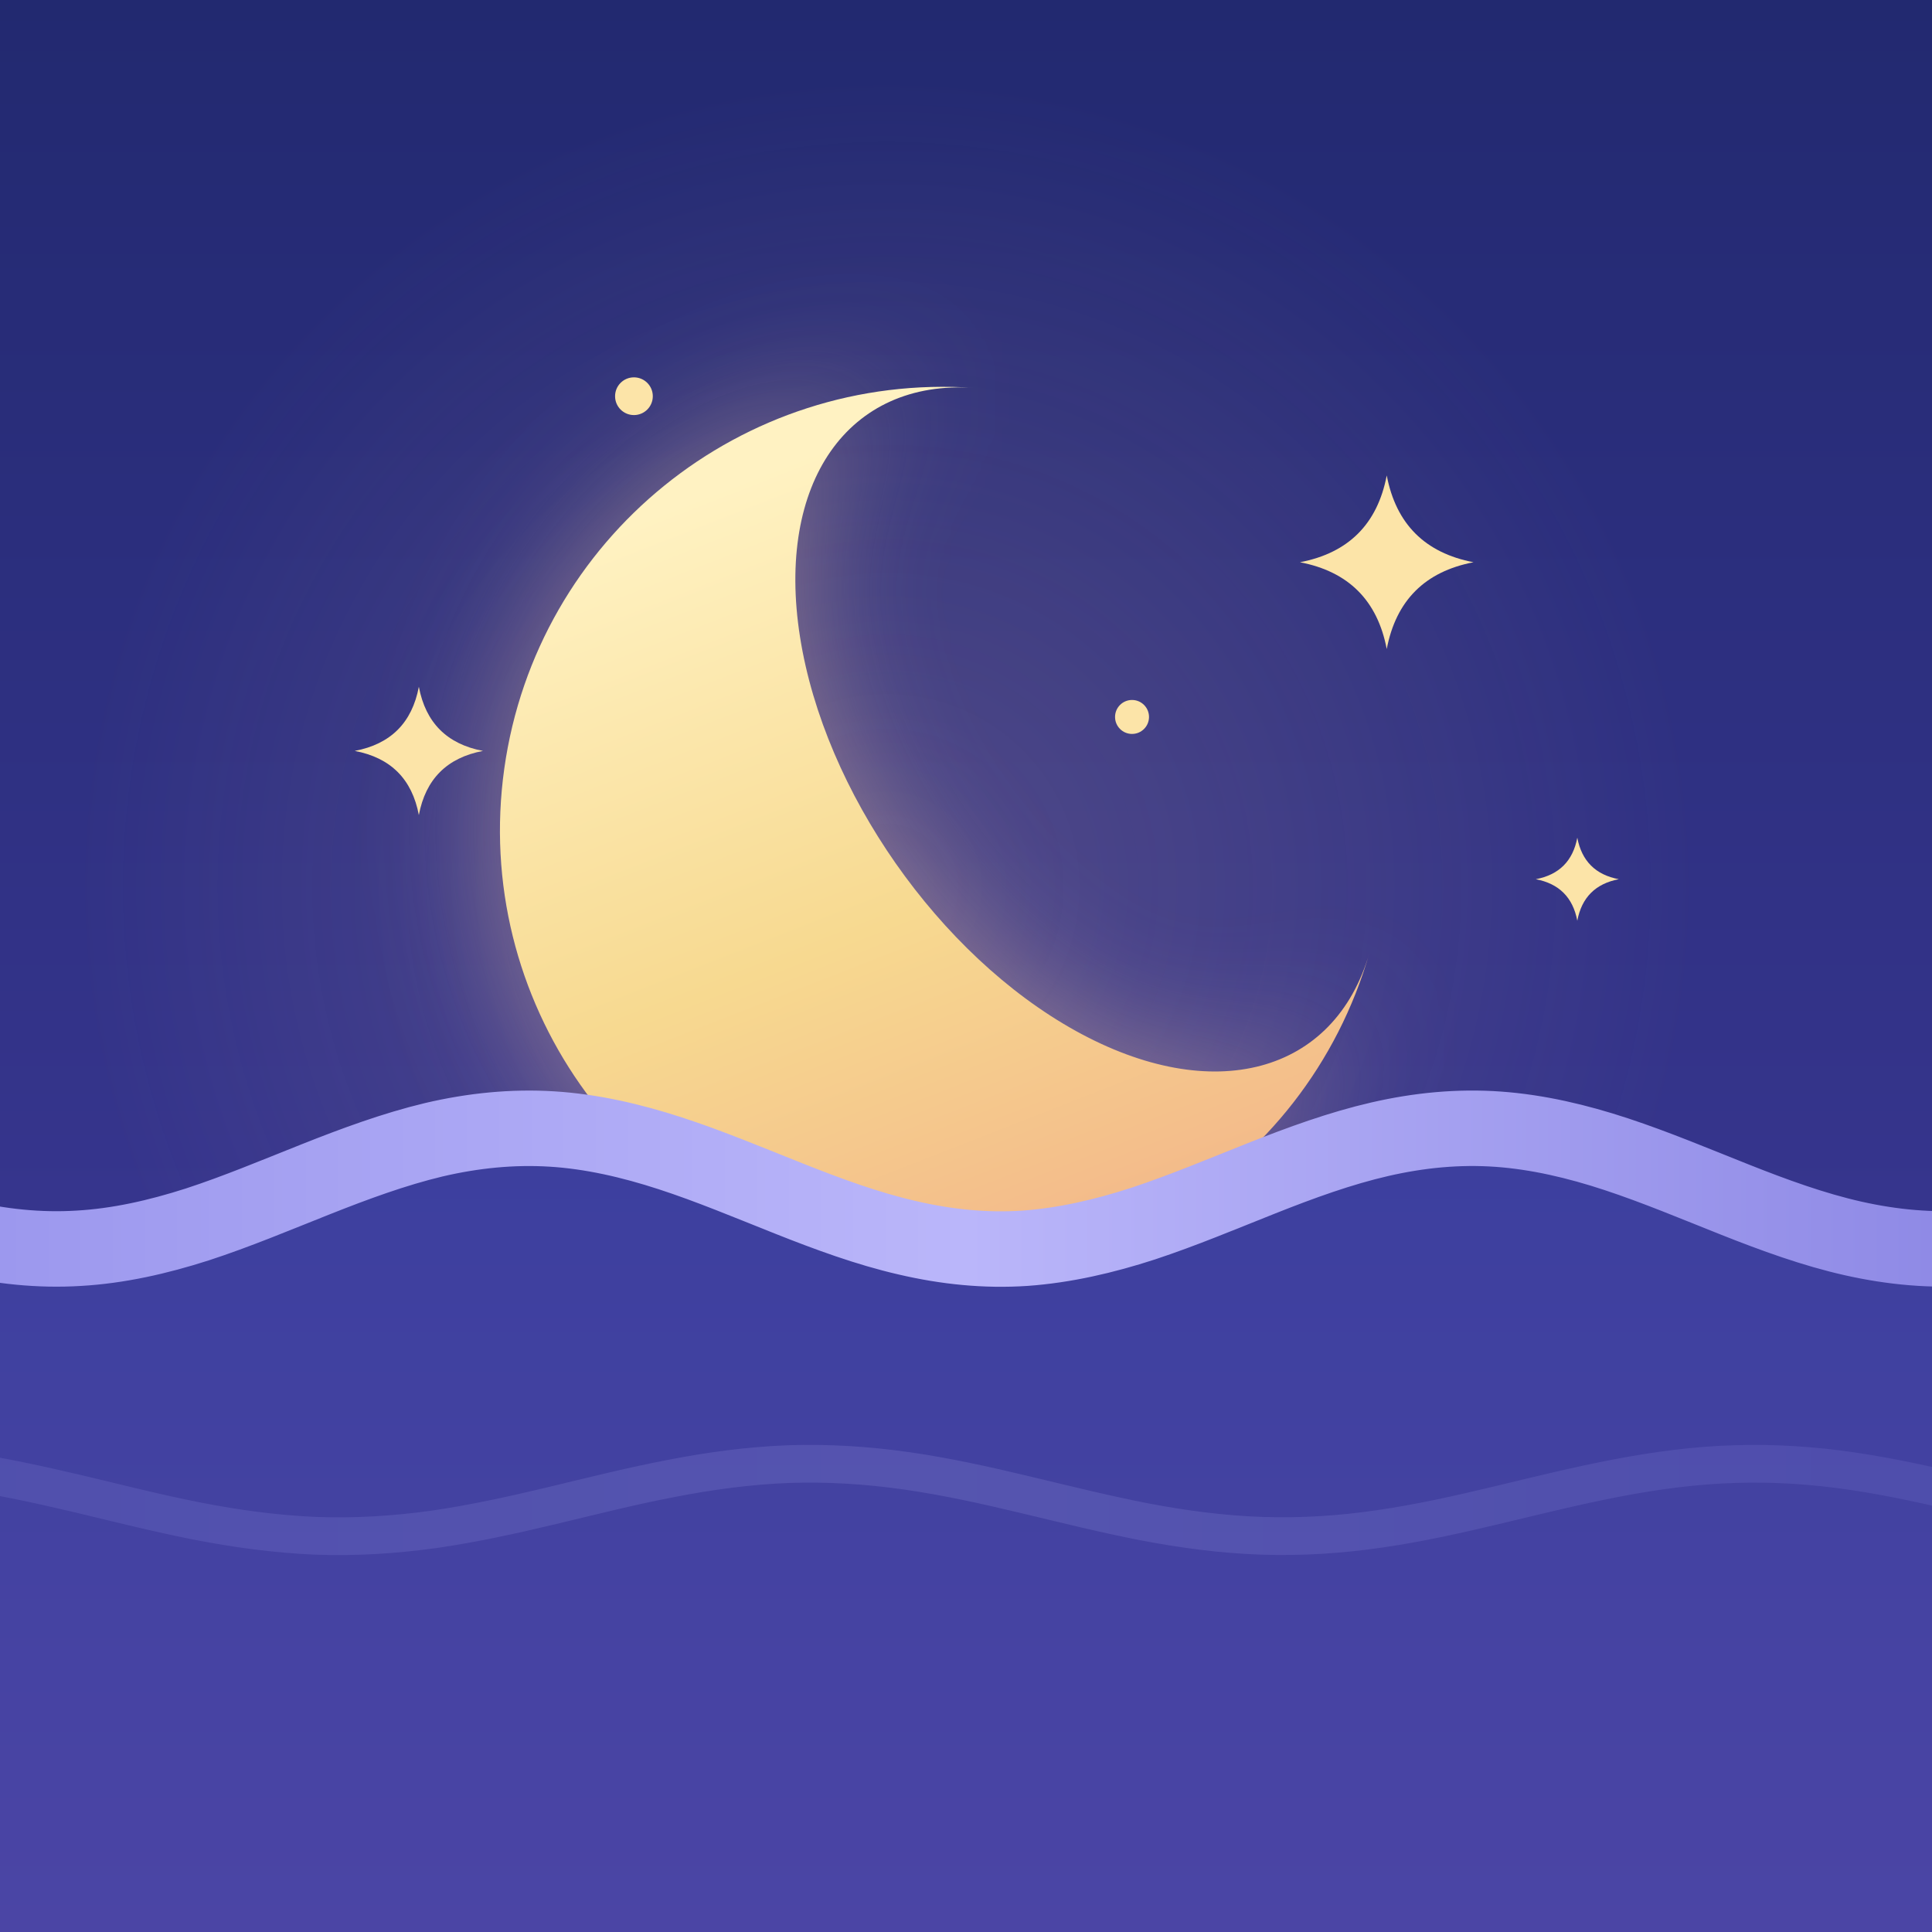
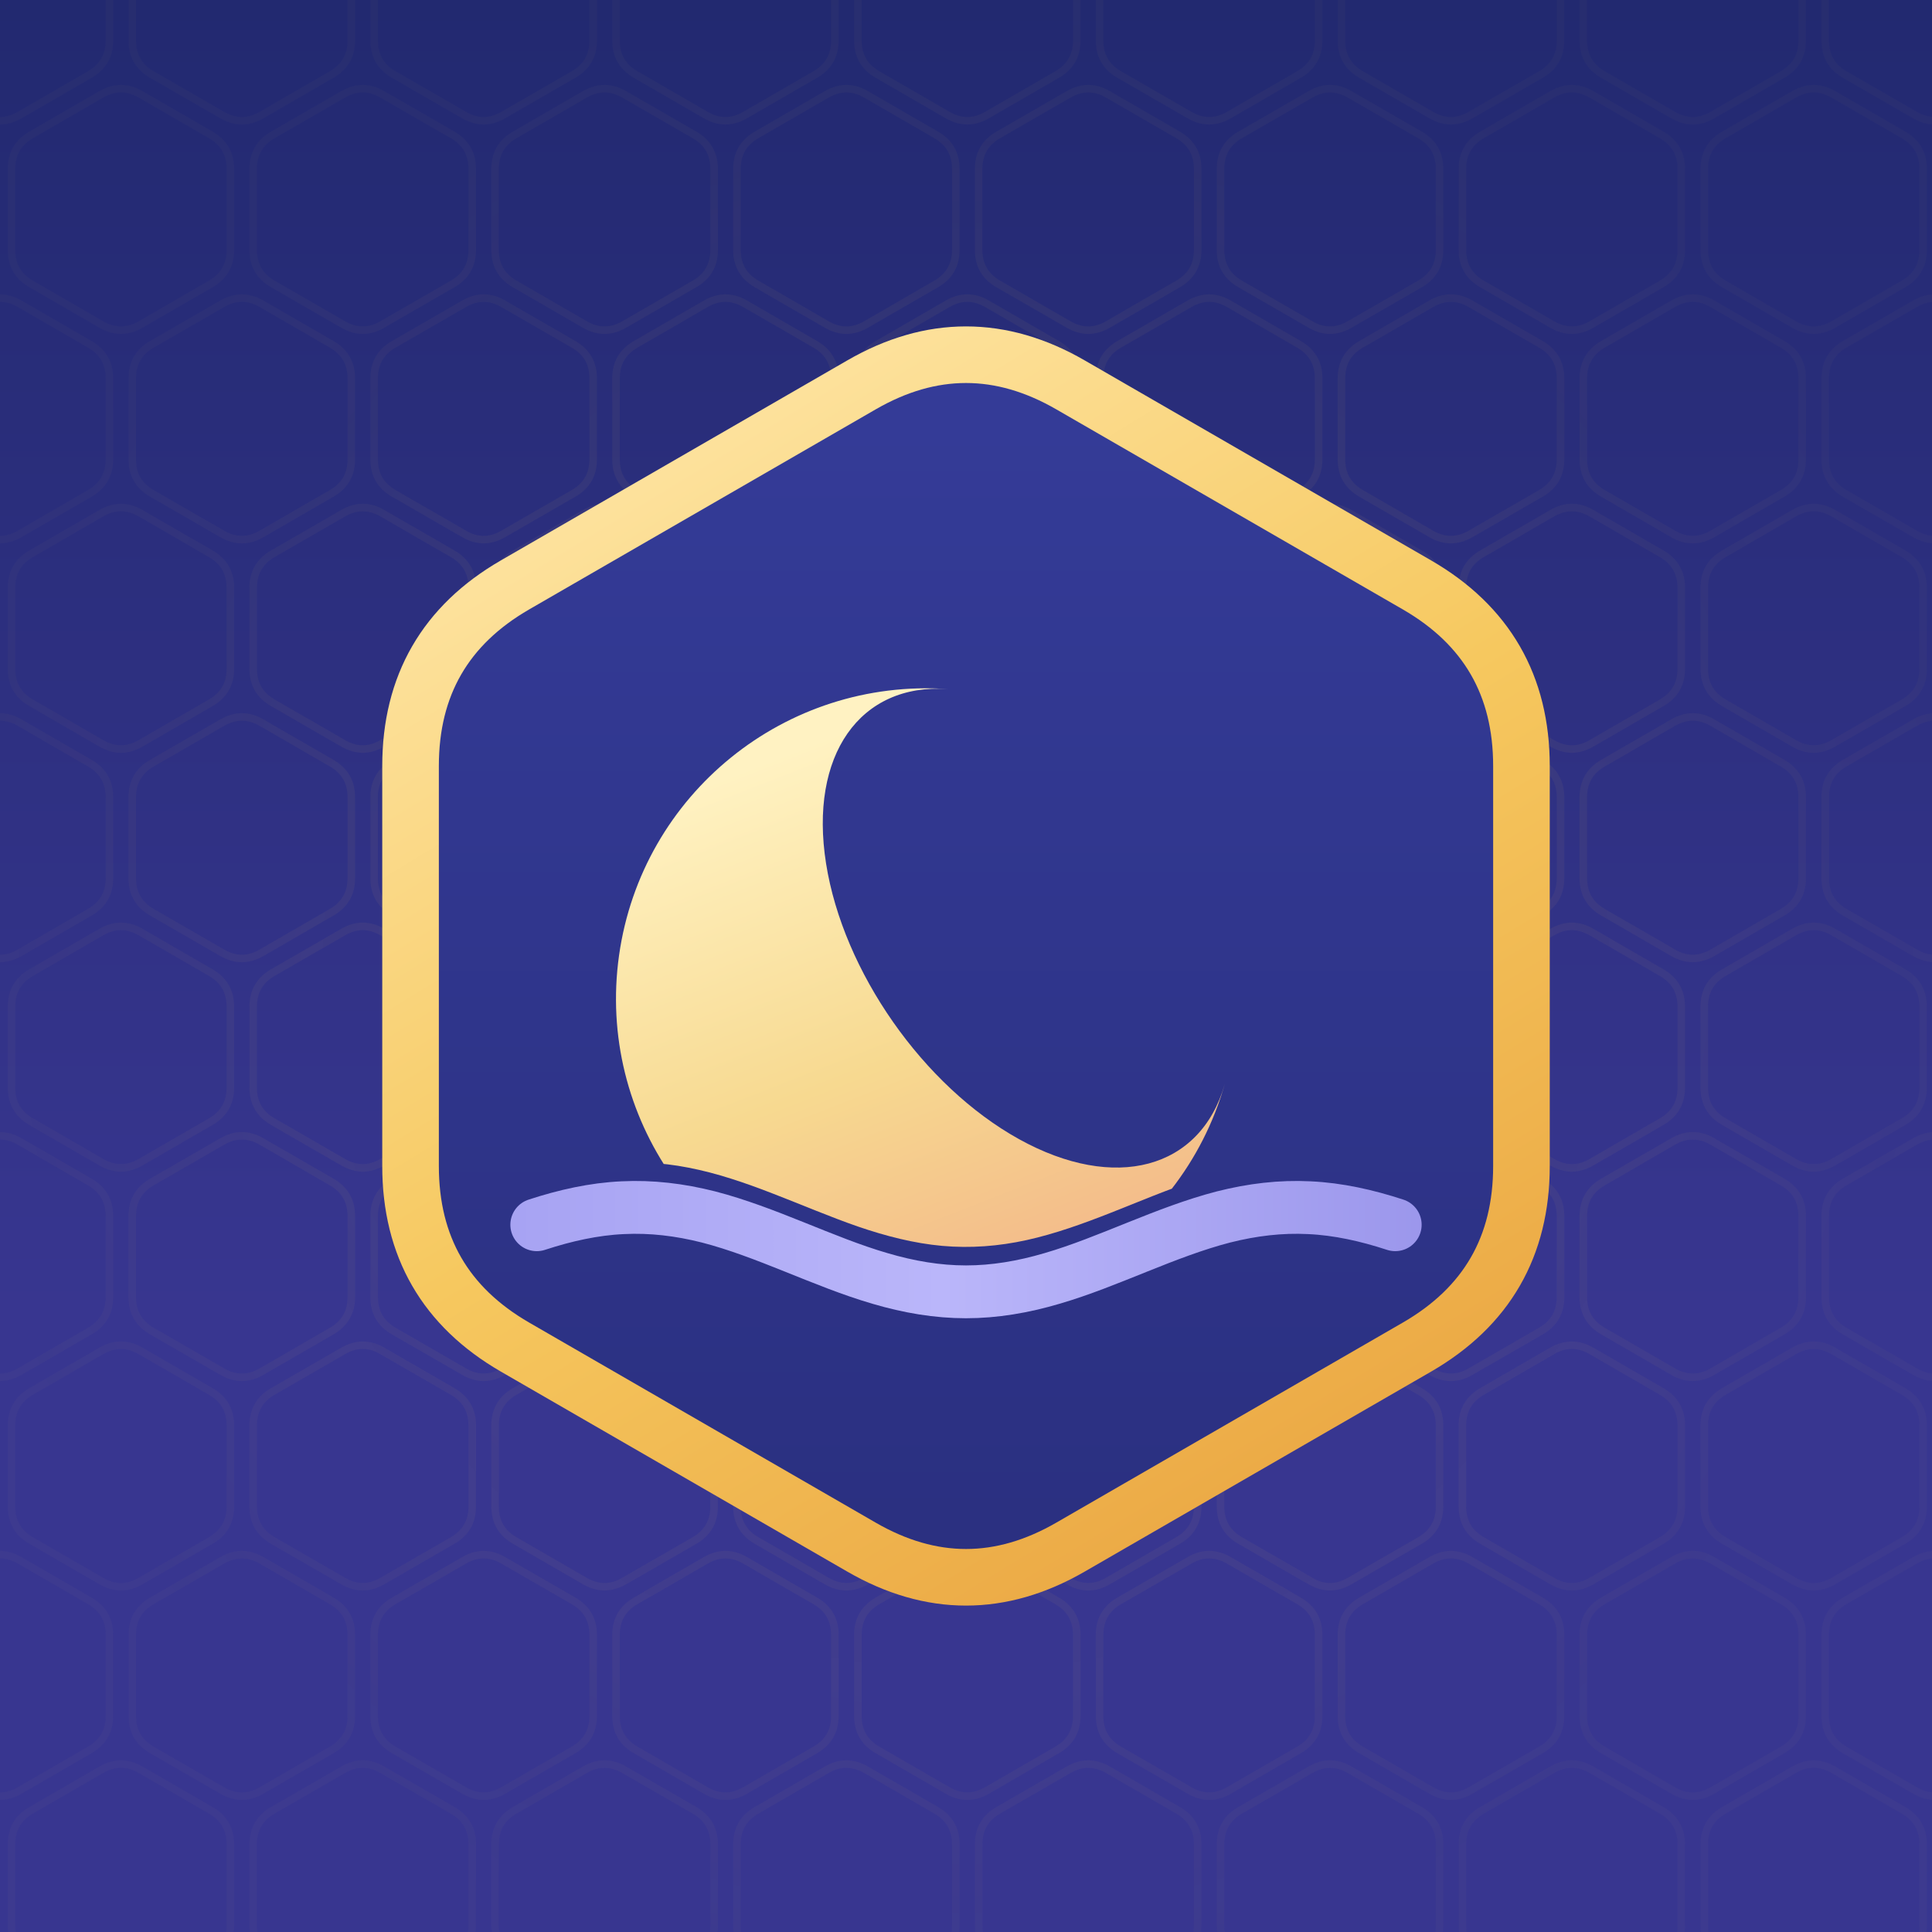
<svg xmlns="http://www.w3.org/2000/svg" width="1024" height="1024" viewBox="0 0 1024 1024">
  <defs>
    <linearGradient id="sky" gradientUnits="userSpaceOnUse" x1="0" y1="0" x2="0" y2="700">
      <stop offset="0" stop-color="#222970" />
      <stop offset="1" stop-color="#383690" />
    </linearGradient>
-     <radialGradient id="wash" gradientUnits="userSpaceOnUse" cx="470" cy="470" r="430">
-       <stop offset="0" stop-color="#F6C7A0" stop-opacity="0.168" />
-       <stop offset="1" stop-color="#F6C7A0" stop-opacity="0" />
+     <radialGradient id="comb-fade" gradientUnits="userSpaceOnUse" cx="512" cy="512" r="560">
+       <stop offset="0" stop-color="#fff" />
+       <stop offset="1" stop-color="#fff" stop-opacity="0.25" />
    </radialGradient>
-     <filter id="halo" x="-50%" y="-50%" width="200%" height="200%">
-       <feGaussianBlur stdDeviation="34" />
-     </filter>
+     <mask id="comb-mask">
+       <rect width="1024" height="1024" fill="url(#comb-fade)" />
+     </mask>
+     <linearGradient id="cell" gradientUnits="userSpaceOnUse" x1="0" y1="170" x2="0" y2="860">
+       <stop offset="0" stop-color="#353C99" />
+       <stop offset="1" stop-color="#2A2F7F" />
+     </linearGradient>
+     <linearGradient id="honey" gradientUnits="userSpaceOnUse" x1="300" y1="170" x2="720" y2="860">
+       <stop offset="0" stop-color="#FFE9AE" />
+       <stop offset="0.5" stop-color="#F6C85F" />
+       <stop offset="1" stop-color="#E9A23F" />
+     </linearGradient>
    <linearGradient id="moon" gradientUnits="userSpaceOnUse" x1="430" y1="240" x2="610" y2="700">
      <stop offset="0" stop-color="#FFF2C2" />
      <stop offset="0.5" stop-color="#F7D990" />
      <stop offset="1" stop-color="#F2B088" />
    </linearGradient>
-     <linearGradient id="sea" gradientUnits="userSpaceOnUse" x1="0" y1="600" x2="0" y2="1024">
-       <stop offset="0" stop-color="#3C3F9E" />
-       <stop offset="1" stop-color="#4B45A5" />
-     </linearGradient>
+     <clipPath id="above-wave" clipPathUnits="userSpaceOnUse">
+       <path d="M0,625.8 C21.3,628.9 42.7,628.7 64,625.1 C85.3,621.6 106.7,614.7 128,606.7 C149.3,598.6 170.7,589.3 192,581.7 C213.3,574 234.7,568 256,565.4 C277.3,562.9 298.7,563.8 320,568 C341.3,572.1 362.7,579.4 384,587.7 C405.3,595.9 426.7,605.1 448,612.5 C469.3,619.8 490.7,625.3 512,627.2 C533.3,629.1 554.7,627.5 576,622.8 C597.3,618.1 618.7,610.4 640,602 C661.3,593.6 682.7,584.5 704,577.5 C725.3,570.5 746.7,565.7 768,564.4 C789.3,563.1 810.7,565.4 832,570.6 C853.3,575.8 874.7,583.9 896,592.4 C917.3,600.9 938.7,609.8 960,616.4 C981.3,623 1002.7,627.3 1024,627.9 L1024,0 L0,0Z" />
+     </clipPath>
    <linearGradient id="wave" gradientUnits="userSpaceOnUse" x1="0" y1="0" x2="1024" y2="0">
      <stop offset="0" stop-color="#9C98EE" />
      <stop offset="0.5" stop-color="#BAB6FA" />
      <stop offset="1" stop-color="#8F8AE6" />
    </linearGradient>
  </defs>
  <rect width="1024" height="1024" fill="url(#sky)" />
-   <g transform="translate(512 512) scale(1) translate(-512 -512)">
-     <circle cx="470" cy="470" r="430" fill="url(#wash)" />
-     <path d="M516.4,205.6 A235,235 0 1,0 725.9,504.8 A203.6,123.9 55 1,1 516.4,205.6Z" fill="#F6C7A0" opacity="0.42" filter="url(#halo)" />
+   <g mask="url(#comb-mask)" fill="none" stroke="#F6C85F" stroke-opacity="0.09" stroke-width="4">
+     <path d="M-138.6,-61 Q-128.2,-67 -117.8,-61 L-80.5,-39.5 Q-70.1,-33.5 -70.1,-21.5 L-70.1,21.5 Q-70.1,33.5 -80.5,39.5 L-117.8,61 Q-128.2,67 -138.6,61 L-175.8,39.5 Q-186.2,33.5 -186.2,21.5 L-186.2,-21.5 Q-186.2,-33.5 -175.8,-39.5Z" />
+     <path d="M-10.4,-61 Q0,-67 10.4,-61 L47.6,-39.5 Q58,-33.5 58,-21.5 L58,21.5 Q58,33.5 47.6,39.5 L10.4,61 Q0,67 -10.4,61 L-47.6,39.5 Q-58,33.5 -58,21.5 L-58,-21.5 Q-58,-33.5 -47.6,-39.5Z" />
+     <path d="M117.8,-61 Q128.2,-67 138.6,-61 L175.8,-39.5 Q186.2,-33.5 186.2,-21.5 L186.2,21.5 Q186.2,33.5 175.8,39.5 L138.6,61 Q128.2,67 117.8,61 L80.5,39.5 Q70.1,33.5 70.1,21.5 L70.1,-21.5 Q70.1,-33.5 80.5,-39.5Z" />
+     <path d="M246,-61 Q256.3,-67 266.7,-61 L304,-39.5 Q314.4,-33.5 314.4,-21.5 L314.4,21.5 Q314.4,33.5 304,39.5 L266.7,61 Q256.3,67 246,61 L208.7,39.5 Q198.3,33.5 198.3,21.5 L198.3,-21.5 Q198.3,-33.5 208.7,-39.5Z" />
+     <path d="M374.1,-61 Q384.5,-67 394.9,-61 L432.1,-39.5 Q442.5,-33.5 442.5,-21.5 L442.5,21.5 Q442.5,33.5 432.1,39.5 L394.9,61 Q384.5,67 374.1,61 L336.9,39.5 Q326.5,33.5 326.5,21.5 L326.5,-21.5 Q326.5,-33.5 336.9,-39.5Z" />
+     <path d="M502.3,-61 Q512.7,-67 523.1,-61 L560.3,-39.5 Q570.7,-33.5 570.7,-21.5 L570.7,21.5 Q570.7,33.5 560.3,39.5 L523.1,61 Q512.7,67 502.3,61 L465.1,39.5 Q454.7,33.5 454.7,21.5 L454.7,-21.5 Q454.7,-33.5 465.1,-39.5Z" />
+     <path d="M630.5,-61 Q640.9,-67 651.3,-61 L688.5,-39.5 Q698.9,-33.5 698.9,-21.5 L698.9,21.5 Q698.9,33.5 688.5,39.5 L651.3,61 Q640.9,67 630.5,61 L593.2,39.5 Q582.8,33.5 582.8,21.5 L582.8,-21.5 Q582.8,-33.5 593.2,-39.5Z" />
+     <path d="M758.6,-61 Q769,-67 779.4,-61 L816.7,-39.5 Q827.1,-33.5 827.1,-21.5 L827.1,21.5 Q827.1,33.5 816.7,39.5 L779.4,61 Q769,67 758.6,61 L721.4,39.5 Q711,33.5 711,21.5 L711,-21.5 Q711,-33.5 721.4,-39.5Z" />
+     <path d="M886.8,-61 Q897.2,-67 907.6,-61 L944.8,-39.5 Q955.2,-33.5 955.2,-21.5 L955.2,21.5 Q955.2,33.5 944.8,39.5 L907.6,61 Q897.2,67 886.8,61 L849.6,39.5 Q839.2,33.5 839.2,21.5 L839.2,-21.5 Q839.2,-33.5 849.6,-39.5Z" />
+     <path d="M1015,-61 Q1025.4,-67 1035.8,-61 L1073,-39.5 Q1083.4,-33.5 1083.4,-21.5 L1083.4,21.5 Q1083.4,33.5 1073,39.5 L1035.8,61 Q1025.4,67 1015,61 L977.7,39.5 Q967.4,33.5 967.4,21.5 L967.4,-21.5 Q967.4,-33.5 977.7,-39.5Z" />
+     <path d="M-74.5,50 Q-64.1,44 -53.7,50 L-16.5,71.5 Q-6.1,77.5 -6.1,89.5 L-6.1,132.5 Q-6.1,144.5 -16.5,150.5 L-53.7,172 Q-64.1,178 -74.5,172 L-111.7,150.5 Q-122.1,144.5 -122.1,132.5 L-122.1,89.5 Q-122.1,77.5 -111.7,71.5Z" />
+     <path d="M53.7,50 Q64.1,44 74.5,50 L111.7,71.5 Q122.1,77.5 122.1,89.5 L122.1,132.5 Q122.1,144.5 111.7,150.5 L74.5,172 Q64.1,178 53.7,172 L16.5,150.5 Q6.1,144.5 6.1,132.5 L6.1,89.5 Q6.1,77.5 16.5,71.5Z" />
+     <path d="M181.9,50 Q192.3,44 202.6,50 L239.9,71.5 Q250.3,77.5 250.3,89.5 L250.3,132.5 Q250.3,144.5 239.9,150.5 L202.6,172 Q192.3,178 181.9,172 L144.6,150.5 Q134.2,144.5 134.2,132.5 L134.2,89.5 Q134.2,77.5 144.6,71.5Z" />
+     <path d="M310,50 Q320.4,44 330.8,50 L368.1,71.5 Q378.5,77.5 378.5,89.5 L378.5,132.5 Q378.5,144.5 368.1,150.5 L330.8,172 Q320.4,178 310,172 L272.8,150.5 Q262.4,144.5 262.4,132.5 L262.4,89.5 Q262.4,77.5 272.8,71.5Z" />
+     <path d="M438.2,50 Q448.6,44 459,50 L496.2,71.5 Q506.6,77.5 506.6,89.5 L506.6,132.5 Q506.6,144.5 496.2,150.5 L459,172 Q448.6,178 438.2,172 L401,150.5 Q390.6,144.5 390.6,132.5 L390.6,89.5 Q390.6,77.5 401,71.5Z" />
+     <path d="M566.4,50 Q576.8,44 587.2,50 L624.4,71.5 Q634.8,77.5 634.8,89.5 L634.8,132.5 Q634.8,144.5 624.4,150.5 L587.2,172 Q576.8,178 566.4,172 L529.1,150.5 Q518.7,144.5 518.7,132.5 L518.7,89.5 Q518.7,77.5 529.1,71.5Z" />
+     <path d="M694.6,50 Q704.9,44 715.3,50 L752.6,71.5 Q763,77.5 763,89.5 L763,132.5 Q763,144.5 752.6,150.5 L715.3,172 Q704.9,178 694.6,172 L657.3,150.5 Q646.9,144.5 646.9,132.5 L646.9,89.5 Q646.9,77.5 657.3,71.5Z" />
+     <path d="M822.7,50 Q833.1,44 843.5,50 L880.7,71.5 Q891.1,77.5 891.1,89.5 L891.1,132.5 Q891.1,144.5 880.7,150.5 L843.5,172 Q833.1,178 822.7,172 L785.5,150.5 Q775.1,144.5 775.1,132.5 L775.1,89.5 Q775.1,77.5 785.5,71.5Z" />
+     <path d="M950.9,50 Q961.3,44 971.7,50 L1008.9,71.5 Q1019.3,77.5 1019.3,89.5 L1019.3,132.5 Q1019.3,144.5 1008.9,150.5 L971.7,172 Q961.3,178 950.9,172 L913.7,150.5 Q903.3,144.5 903.3,132.5 L903.3,89.5 Q903.3,77.5 913.7,71.5Z" />
+     <path d="M1079.1,50 Q1089.5,44 1099.9,50 L1137.1,71.5 Q1147.5,77.5 1147.5,89.5 L1147.5,132.5 Q1147.5,144.5 1137.1,150.5 L1099.9,172 Q1089.5,178 1079.1,172 L1041.8,150.5 Q1031.4,144.5 1031.4,132.5 L1031.4,89.5 Q1031.4,77.5 1041.8,71.5Z" />
+     <path d="M-138.6,161 Q-128.2,155 -117.8,161 L-80.5,182.5 Q-70.1,188.5 -70.1,200.5 L-70.1,243.5 Q-70.1,255.5 -80.5,261.5 L-117.8,283 Q-128.2,289 -138.6,283 L-175.8,261.5 Q-186.2,255.5 -186.2,243.5 L-186.2,200.5 Q-186.2,188.5 -175.8,182.5Z" />
+     <path d="M-10.4,161 Q0,155 10.4,161 L47.6,182.5 Q58,188.5 58,200.5 L58,243.5 Q58,255.5 47.6,261.5 L10.4,283 Q0,289 -10.4,283 L-47.6,261.5 Q-58,255.5 -58,243.5 L-58,200.5 Q-58,188.5 -47.6,182.5Z" />
+     <path d="M117.8,161 Q128.2,155 138.6,161 L175.8,182.5 Q186.2,188.5 186.2,200.5 L186.2,243.5 Q186.2,255.5 175.8,261.5 L138.6,283 Q128.2,289 117.8,283 L80.5,261.5 Q70.1,255.5 70.1,243.5 L70.1,200.5 Q70.1,188.5 80.5,182.5Z" />
+     <path d="M246,161 Q256.3,155 266.7,161 L304,182.5 Q314.4,188.5 314.4,200.5 L314.4,243.5 Q314.4,255.5 304,261.5 L266.7,283 Q256.3,289 246,283 L208.7,261.5 Q198.3,255.5 198.3,243.5 L198.3,200.5 Q198.3,188.5 208.7,182.5Z" />
+     <path d="M374.1,161 Q384.5,155 394.9,161 L432.1,182.5 Q442.5,188.5 442.5,200.5 L442.5,243.5 Q442.5,255.5 432.1,261.5 L394.9,283 Q384.5,289 374.1,283 L336.9,261.5 Q326.5,255.5 326.5,243.5 L326.5,200.5 Q326.5,188.5 336.9,182.5Z" />
+     <path d="M502.3,161 Q512.7,155 523.1,161 L560.3,182.5 Q570.7,188.5 570.7,200.5 L570.7,243.5 Q570.7,255.5 560.3,261.5 L523.1,283 Q512.7,289 502.3,283 L465.1,261.5 Q454.7,255.5 454.7,243.5 L454.7,200.5 Q454.7,188.5 465.1,182.5Z" />
+     <path d="M630.5,161 Q640.9,155 651.3,161 L688.5,182.5 Q698.9,188.5 698.9,200.5 L698.9,243.5 Q698.9,255.5 688.5,261.5 L651.3,283 Q640.9,289 630.5,283 L593.2,261.5 Q582.8,255.5 582.8,243.5 L582.8,200.5 Q582.8,188.5 593.2,182.5Z" />
+     <path d="M758.6,161 Q769,155 779.4,161 L816.7,182.5 Q827.1,188.5 827.1,200.5 L827.1,243.5 Q827.1,255.5 816.7,261.5 L779.4,283 Q769,289 758.6,283 L721.4,261.5 Q711,255.5 711,243.5 L711,200.5 Q711,188.5 721.4,182.5Z" />
+     <path d="M886.8,161 Q897.2,155 907.6,161 L944.8,182.5 Q955.2,188.5 955.2,200.5 L955.2,243.5 Q955.2,255.5 944.8,261.5 L907.6,283 Q897.2,289 886.8,283 L849.6,261.5 Q839.2,255.5 839.2,243.5 L839.2,200.5 Q839.2,188.5 849.6,182.5Z" />
+     <path d="M1015,161 Q1025.4,155 1035.8,161 L1073,182.5 Q1083.4,188.5 1083.4,200.5 L1083.4,243.5 Q1083.4,255.5 1073,261.5 L1035.8,283 Q1025.4,289 1015,283 L977.7,261.5 Q967.4,255.5 967.4,243.5 L967.4,200.5 Q967.4,188.5 977.7,182.5Z" />
+     <path d="M-74.5,272 Q-64.1,266 -53.7,272 L-16.5,293.5 Q-6.1,299.5 -6.1,311.5 L-6.1,354.5 Q-6.1,366.5 -16.5,372.5 L-53.7,394 Q-64.1,400 -74.5,394 L-111.7,372.5 Q-122.1,366.5 -122.1,354.5 L-122.1,311.5 Q-122.1,299.5 -111.7,293.5Z" />
+     <path d="M53.7,272 Q64.1,266 74.5,272 L111.7,293.5 Q122.1,299.5 122.1,311.5 L122.1,354.5 Q122.1,366.5 111.7,372.5 L74.5,394 Q64.1,400 53.7,394 L16.5,372.5 Q6.1,366.5 6.1,354.5 L6.1,311.5 Q6.1,299.5 16.5,293.5Z" />
+     <path d="M181.9,272 Q192.3,266 202.6,272 L239.9,293.5 Q250.3,299.5 250.3,311.5 L250.3,354.5 Q250.3,366.5 239.9,372.5 L202.6,394 Q192.3,400 181.9,394 L144.6,372.5 Q134.2,366.5 134.2,354.5 L134.2,311.5 Q134.2,299.5 144.6,293.5Z" />
+     <path d="M310,272 Q320.4,266 330.8,272 L368.1,293.5 Q378.5,299.5 378.5,311.5 L378.5,354.5 Q378.5,366.5 368.1,372.5 L330.8,394 Q320.4,400 310,394 L272.8,372.5 Q262.4,366.5 262.4,354.5 L262.4,311.5 Q262.4,299.5 272.8,293.5Z" />
+     <path d="M438.2,272 Q448.6,266 459,272 L496.2,293.5 Q506.6,299.5 506.6,311.5 L506.6,354.5 Q506.6,366.5 496.2,372.5 L459,394 Q448.6,400 438.2,394 L401,372.5 Q390.6,366.5 390.6,354.5 L390.6,311.5 Q390.6,299.5 401,293.5Z" />
+     <path d="M566.4,272 Q576.8,266 587.2,272 L624.4,293.5 Q634.8,299.5 634.8,311.5 L634.8,354.5 Q634.8,366.5 624.4,372.5 L587.2,394 Q576.8,400 566.4,394 L529.1,372.5 Q518.7,366.5 518.7,354.5 L518.7,311.5 Q518.7,299.5 529.1,293.5Z" />
+     <path d="M694.6,272 Q704.9,266 715.3,272 L752.6,293.5 Q763,299.5 763,311.5 L763,354.5 Q763,366.5 752.6,372.5 L715.3,394 Q704.9,400 694.6,394 L657.3,372.5 Q646.9,366.5 646.9,354.5 L646.9,311.5 Q646.9,299.5 657.3,293.5Z" />
+     <path d="M822.7,272 Q833.1,266 843.5,272 L880.7,293.5 Q891.1,299.5 891.1,311.5 L891.1,354.5 Q891.1,366.5 880.7,372.5 L843.5,394 Q833.1,400 822.7,394 L785.5,372.5 Q775.1,366.5 775.1,354.5 L775.1,311.5 Q775.1,299.5 785.5,293.5Z" />
+     <path d="M950.9,272 Q961.3,266 971.7,272 L1008.9,293.5 Q1019.3,299.5 1019.3,311.5 L1019.3,354.5 Q1019.3,366.5 1008.9,372.5 L971.7,394 Q961.3,400 950.9,394 L913.7,372.5 Q903.3,366.5 903.3,354.5 L903.3,311.5 Q903.3,299.5 913.7,293.5Z" />
+     <path d="M1079.1,272 Q1089.5,266 1099.9,272 L1137.1,293.5 Q1147.5,299.5 1147.5,311.5 L1147.5,354.5 Q1147.5,366.5 1137.1,372.5 L1099.9,394 Q1089.5,400 1079.1,394 L1041.8,372.5 Q1031.4,366.5 1031.4,354.5 L1031.4,311.5 Q1031.4,299.5 1041.8,293.5Z" />
+     <path d="M-138.6,383 Q-128.2,377 -117.8,383 L-80.5,404.5 Q-70.1,410.5 -70.1,422.5 L-70.1,465.5 Q-70.1,477.5 -80.5,483.5 L-117.8,505 Q-128.2,511 -138.6,505 L-175.8,483.5 Q-186.2,477.5 -186.2,465.5 L-186.2,422.5 Q-186.2,410.5 -175.8,404.5Z" />
+     <path d="M-10.4,383 Q0,377 10.4,383 L47.6,404.5 Q58,410.5 58,422.5 L58,465.5 Q58,477.5 47.6,483.5 L10.4,505 Q0,511 -10.4,505 L-47.6,483.5 Q-58,477.5 -58,465.5 L-58,422.5 Q-58,410.5 -47.6,404.5Z" />
+     <path d="M117.8,383 Q128.2,377 138.6,383 L175.8,404.5 Q186.2,410.5 186.2,422.5 L186.2,465.5 Q186.2,477.5 175.8,483.5 L138.6,505 Q128.2,511 117.8,505 L80.5,483.5 Q70.1,477.5 70.1,465.5 L70.1,422.5 Q70.1,410.5 80.5,404.5Z" />
+     <path d="M246,383 Q256.3,377 266.7,383 L304,404.5 Q314.4,410.5 314.4,422.5 L314.4,465.5 Q314.4,477.5 304,483.5 L266.7,505 Q256.3,511 246,505 L208.7,483.5 Q198.3,477.5 198.3,465.5 L198.3,422.5 Q198.3,410.5 208.7,404.5Z" />
+     <path d="M374.1,383 Q384.5,377 394.9,383 L432.1,404.5 Q442.5,410.5 442.5,422.5 L442.5,465.5 Q442.5,477.5 432.1,483.5 L394.9,505 Q384.5,511 374.1,505 L336.9,483.5 Q326.5,477.5 326.5,465.5 L326.5,422.5 Q326.5,410.5 336.9,404.5Z" />
+     <path d="M502.3,383 Q512.7,377 523.1,383 L560.3,404.5 Q570.7,410.5 570.7,422.5 L570.7,465.5 Q570.7,477.5 560.3,483.5 L523.1,505 Q512.7,511 502.3,505 L465.1,483.5 Q454.7,477.5 454.7,465.5 L454.7,422.5 Q454.7,410.5 465.1,404.5Z" />
+     <path d="M630.5,383 Q640.9,377 651.3,383 L688.5,404.5 Q698.9,410.5 698.9,422.5 L698.9,465.5 Q698.9,477.5 688.5,483.5 L651.3,505 Q640.9,511 630.5,505 L593.2,483.5 Q582.8,477.5 582.8,465.5 L582.8,422.5 Q582.8,410.5 593.2,404.5Z" />
+     <path d="M758.6,383 Q769,377 779.4,383 L816.7,404.5 Q827.1,410.5 827.1,422.5 L827.1,465.5 Q827.1,477.5 816.7,483.5 L779.4,505 Q769,511 758.6,505 L721.4,483.5 Q711,477.5 711,465.5 L711,422.5 Q711,410.5 721.4,404.5Z" />
+     <path d="M886.8,383 Q897.2,377 907.6,383 L944.8,404.5 Q955.2,410.5 955.2,422.5 L955.2,465.5 Q955.2,477.5 944.8,483.5 L907.6,505 Q897.2,511 886.8,505 L849.6,483.5 Q839.2,477.5 839.2,465.5 L839.2,422.5 Q839.2,410.5 849.6,404.5Z" />
+     <path d="M1015,383 Q1025.4,377 1035.8,383 L1073,404.5 Q1083.4,410.5 1083.4,422.5 L1083.4,465.5 Q1083.4,477.5 1073,483.5 L1035.8,505 Q1025.4,511 1015,505 L977.7,483.5 Q967.4,477.5 967.4,465.5 L967.4,422.5 Q967.4,410.5 977.7,404.5Z" />
+     <path d="M-74.5,494 Q-64.1,488 -53.7,494 L-16.5,515.5 Q-6.1,521.5 -6.1,533.5 L-6.1,576.5 Q-6.1,588.5 -16.5,594.5 L-53.7,616 Q-64.1,622 -74.5,616 L-111.7,594.5 Q-122.1,588.5 -122.1,576.5 L-122.1,533.5 Q-122.1,521.5 -111.7,515.5Z" />
+     <path d="M53.7,494 Q64.1,488 74.5,494 L111.7,515.5 Q122.1,521.5 122.1,533.5 L122.1,576.5 Q122.1,588.5 111.7,594.5 L74.5,616 Q64.1,622 53.7,616 L16.5,594.5 Q6.1,588.5 6.1,576.5 L6.1,533.5 Q6.1,521.5 16.5,515.5Z" />
+     <path d="M181.9,494 Q192.3,488 202.6,494 L239.9,515.5 Q250.3,521.5 250.3,533.5 L250.3,576.5 Q250.3,588.5 239.9,594.5 L202.6,616 Q192.3,622 181.9,616 L144.6,594.5 Q134.2,588.5 134.2,576.5 L134.2,533.5 Q134.2,521.5 144.6,515.5Z" />
+     <path d="M310,494 Q320.4,488 330.8,494 L368.1,515.5 Q378.5,521.5 378.5,533.5 L378.5,576.5 Q378.5,588.5 368.1,594.5 L330.8,616 Q320.4,622 310,616 L272.8,594.5 Q262.4,588.5 262.4,576.5 L262.4,533.5 Q262.4,521.5 272.8,515.5Z" />
+     <path d="M438.2,494 Q448.6,488 459,494 L496.2,515.5 Q506.6,521.5 506.6,533.5 L506.6,576.5 Q506.6,588.5 496.2,594.5 L459,616 Q448.6,622 438.2,616 L401,594.5 Q390.6,588.5 390.6,576.5 L390.6,533.5 Q390.6,521.5 401,515.5Z" />
+     <path d="M566.4,494 Q576.8,488 587.2,494 L624.4,515.5 Q634.8,521.5 634.8,533.5 L634.8,576.5 Q634.8,588.5 624.4,594.5 L587.2,616 Q576.8,622 566.4,616 L529.1,594.5 Q518.7,588.5 518.7,576.5 L518.7,533.5 Q518.7,521.5 529.1,515.5Z" />
+     <path d="M694.6,494 Q704.9,488 715.3,494 L752.6,515.5 Q763,521.5 763,533.5 L763,576.5 Q763,588.5 752.6,594.5 L715.3,616 Q704.9,622 694.6,616 L657.3,594.5 Q646.9,588.5 646.9,576.5 L646.9,533.5 Q646.9,521.5 657.3,515.5Z" />
+     <path d="M822.7,494 Q833.1,488 843.5,494 L880.7,515.5 Q891.1,521.5 891.1,533.5 L891.1,576.5 Q891.1,588.5 880.7,594.5 L843.5,616 Q833.1,622 822.7,616 L785.5,594.5 Q775.1,588.5 775.1,576.5 L775.1,533.5 Q775.1,521.5 785.5,515.5Z" />
+     <path d="M950.9,494 Q961.3,488 971.7,494 L1008.9,515.5 Q1019.3,521.5 1019.3,533.5 L1019.3,576.5 Q1019.3,588.5 1008.9,594.5 L971.7,616 Q961.3,622 950.9,616 L913.7,594.5 Q903.3,588.5 903.3,576.5 L903.3,533.5 Q903.3,521.5 913.7,515.5Z" />
+     <path d="M1079.1,494 Q1089.5,488 1099.9,494 L1137.1,515.5 Q1147.5,521.5 1147.5,533.5 L1147.5,576.5 Q1147.5,588.5 1137.1,594.5 L1099.9,616 Q1089.5,622 1079.1,616 L1041.8,594.5 Q1031.4,588.5 1031.4,576.5 L1031.4,533.5 Q1031.4,521.5 1041.8,515.5Z" />
+     <path d="M-138.6,605 Q-128.2,599 -117.8,605 L-80.5,626.5 Q-70.1,632.5 -70.1,644.5 L-70.1,687.5 Q-70.1,699.5 -80.5,705.5 L-117.8,727 Q-128.2,733 -138.6,727 L-175.8,705.5 Q-186.2,699.5 -186.2,687.5 L-186.2,644.5 Q-186.2,632.5 -175.8,626.5Z" />
+     <path d="M-10.4,605 Q0,599 10.4,605 L47.6,626.5 Q58,632.5 58,644.5 L58,687.5 Q58,699.5 47.6,705.5 L10.4,727 Q0,733 -10.4,727 L-47.6,705.5 Q-58,699.5 -58,687.5 L-58,644.5 Q-58,632.5 -47.6,626.5Z" />
+     <path d="M117.8,605 Q128.2,599 138.6,605 L175.8,626.5 Q186.2,632.5 186.2,644.5 L186.2,687.5 Q186.2,699.5 175.8,705.5 L138.6,727 Q128.2,733 117.8,727 L80.5,705.5 Q70.1,699.5 70.1,687.5 L70.1,644.5 Q70.1,632.5 80.5,626.5Z" />
+     <path d="M246,605 Q256.3,599 266.7,605 L304,626.5 Q314.4,632.5 314.4,644.5 L314.4,687.5 Q314.4,699.5 304,705.5 L266.7,727 Q256.3,733 246,727 L208.7,705.5 Q198.3,699.5 198.3,687.5 L198.3,644.5 Q198.3,632.5 208.7,626.5Z" />
+     <path d="M374.1,605 Q384.5,599 394.9,605 L432.1,626.5 Q442.5,632.5 442.5,644.5 L442.5,687.5 Q442.5,699.5 432.1,705.5 L394.9,727 Q384.5,733 374.1,727 L336.9,705.5 Q326.5,699.5 326.5,687.5 L326.5,644.5 Q326.5,632.5 336.9,626.5Z" />
+     <path d="M502.3,605 Q512.7,599 523.1,605 L560.3,626.5 Q570.7,632.5 570.7,644.5 L570.7,687.5 Q570.7,699.5 560.3,705.5 L523.1,727 Q512.7,733 502.3,727 L465.1,705.5 Q454.7,699.5 454.7,687.5 L454.7,644.5 Q454.7,632.5 465.1,626.5Z" />
+     <path d="M630.5,605 Q640.9,599 651.3,605 L688.5,626.5 Q698.9,632.5 698.9,644.5 L698.9,687.5 Q698.9,699.5 688.5,705.5 L651.3,727 Q640.9,733 630.5,727 L593.2,705.5 Q582.8,699.5 582.8,687.5 L582.8,644.5 Q582.8,632.5 593.2,626.5Z" />
+     <path d="M758.6,605 Q769,599 779.4,605 L816.7,626.5 Q827.1,632.5 827.1,644.5 L827.1,687.5 Q827.1,699.5 816.7,705.5 L779.4,727 Q769,733 758.6,727 L721.4,705.5 Q711,699.5 711,687.5 L711,644.5 Q711,632.5 721.4,626.5Z" />
+     <path d="M886.8,605 Q897.2,599 907.6,605 L944.8,626.5 Q955.2,632.5 955.2,644.5 L955.2,687.5 Q955.2,699.5 944.8,705.5 L907.6,727 Q897.2,733 886.8,727 L849.6,705.5 Q839.2,699.5 839.2,687.5 L839.2,644.5 Q839.2,632.5 849.6,626.5Z" />
+     <path d="M1015,605 Q1025.4,599 1035.8,605 L1073,626.5 Q1083.4,632.5 1083.4,644.5 L1083.4,687.5 Q1083.4,699.5 1073,705.5 L1035.8,727 Q1025.4,733 1015,727 L977.7,705.5 Q967.4,699.5 967.4,687.5 L967.4,644.5 Q967.4,632.5 977.7,626.5Z" />
+     <path d="M-74.5,716 Q-64.1,710 -53.7,716 L-16.5,737.5 Q-6.1,743.5 -6.1,755.5 L-6.1,798.5 Q-6.1,810.5 -16.5,816.5 L-53.7,838 Q-64.1,844 -74.5,838 L-111.7,816.5 Q-122.1,810.5 -122.1,798.5 L-122.1,755.5 Q-122.1,743.5 -111.7,737.5Z" />
+     <path d="M53.7,716 Q64.1,710 74.5,716 L111.7,737.5 Q122.1,743.5 122.1,755.5 L122.1,798.5 Q122.1,810.5 111.7,816.5 L74.5,838 Q64.1,844 53.7,838 L16.5,816.5 Q6.1,810.5 6.1,798.5 L6.1,755.5 Q6.1,743.5 16.5,737.5Z" />
+     <path d="M181.9,716 Q192.3,710 202.6,716 L239.9,737.5 Q250.3,743.5 250.3,755.5 L250.3,798.5 Q250.3,810.5 239.9,816.5 L202.6,838 Q192.3,844 181.9,838 L144.6,816.5 Q134.2,810.5 134.2,798.5 L134.2,755.5 Q134.2,743.5 144.6,737.5Z" />
+     <path d="M310,716 Q320.4,710 330.8,716 L368.1,737.5 Q378.5,743.5 378.5,755.5 L378.5,798.5 Q378.5,810.5 368.1,816.5 L330.8,838 Q320.4,844 310,838 L272.8,816.5 Q262.4,810.5 262.4,798.5 L262.4,755.5 Q262.4,743.5 272.8,737.5Z" />
+     <path d="M438.2,716 Q448.6,710 459,716 L496.2,737.5 Q506.6,743.5 506.6,755.5 L506.6,798.5 Q506.6,810.5 496.2,816.5 L459,838 Q448.6,844 438.2,838 L401,816.5 Q390.6,810.5 390.6,798.5 L390.6,755.5 Q390.6,743.5 401,737.5Z" />
+     <path d="M566.4,716 Q576.8,710 587.2,716 L624.4,737.5 Q634.8,743.5 634.8,755.5 L634.8,798.5 Q634.8,810.5 624.4,816.5 L587.2,838 Q576.8,844 566.4,838 L529.1,816.5 Q518.7,810.5 518.7,798.5 L518.7,755.5 Q518.7,743.5 529.1,737.5Z" />
+     <path d="M694.6,716 Q704.9,710 715.3,716 L752.6,737.5 Q763,743.5 763,755.5 L763,798.5 Q763,810.5 752.6,816.5 L715.3,838 Q704.9,844 694.6,838 L657.3,816.5 Q646.9,810.5 646.9,798.5 L646.9,755.5 Q646.9,743.5 657.3,737.5Z" />
+     <path d="M822.7,716 Q833.1,710 843.5,716 L880.7,737.5 Q891.1,743.5 891.1,755.5 L891.1,798.5 Q891.1,810.5 880.7,816.5 L843.5,838 Q833.1,844 822.7,838 L785.5,816.5 Q775.1,810.5 775.1,798.5 L775.1,755.5 Q775.1,743.5 785.5,737.5Z" />
+     <path d="M950.9,716 Q961.3,710 971.7,716 L1008.9,737.5 Q1019.3,743.5 1019.3,755.5 L1019.3,798.5 Q1019.3,810.5 1008.9,816.5 L971.7,838 Q961.3,844 950.9,838 L913.7,816.5 Q903.3,810.5 903.3,798.5 L903.3,755.5 Q903.3,743.5 913.7,737.5Z" />
+     <path d="M1079.1,716 Q1089.5,710 1099.9,716 L1137.1,737.5 Q1147.5,743.5 1147.5,755.5 L1147.5,798.5 Q1147.5,810.5 1137.1,816.5 L1099.9,838 Q1089.5,844 1079.1,838 L1041.8,816.5 Q1031.4,810.5 1031.4,798.5 L1031.4,755.5 Q1031.4,743.5 1041.8,737.5Z" />
+     <path d="M-138.6,827 Q-128.2,821 -117.8,827 L-80.5,848.5 Q-70.1,854.5 -70.1,866.5 L-70.1,909.5 Q-70.1,921.5 -80.5,927.5 L-117.8,949 Q-128.2,955 -138.6,949 L-175.8,927.5 Q-186.2,921.5 -186.2,909.5 L-186.2,866.5 Q-186.2,854.5 -175.8,848.5Z" />
+     <path d="M-10.4,827 Q0,821 10.4,827 L47.6,848.5 Q58,854.5 58,866.5 L58,909.5 Q58,921.5 47.6,927.5 L10.4,949 Q0,955 -10.4,949 L-47.6,927.5 Q-58,921.5 -58,909.5 L-58,866.5 Q-58,854.5 -47.6,848.5Z" />
+     <path d="M117.8,827 Q128.2,821 138.6,827 L175.8,848.5 Q186.2,854.5 186.2,866.5 L186.2,909.5 Q186.2,921.5 175.8,927.5 L138.6,949 Q128.2,955 117.8,949 L80.5,927.5 Q70.1,921.5 70.1,909.5 L70.1,866.5 Q70.1,854.5 80.5,848.5Z" />
+     <path d="M246,827 Q256.3,821 266.7,827 L304,848.5 Q314.4,854.5 314.4,866.5 L314.4,909.5 Q314.4,921.5 304,927.5 L266.7,949 Q256.3,955 246,949 L208.7,927.5 Q198.3,921.5 198.3,909.5 L198.3,866.5 Q198.3,854.5 208.7,848.5Z" />
+     <path d="M374.1,827 Q384.5,821 394.9,827 L432.1,848.5 Q442.5,854.5 442.5,866.5 L442.5,909.5 Q442.5,921.5 432.1,927.5 L394.9,949 Q384.5,955 374.1,949 L336.9,927.5 Q326.5,921.5 326.5,909.5 L326.5,866.5 Q326.5,854.5 336.9,848.5Z" />
+     <path d="M502.3,827 Q512.7,821 523.1,827 L560.3,848.5 Q570.7,854.5 570.7,866.5 L570.7,909.5 Q570.7,921.5 560.3,927.5 L523.1,949 Q512.7,955 502.3,949 L465.1,927.5 Q454.7,921.5 454.7,909.5 L454.7,866.5 Q454.7,854.5 465.1,848.5Z" />
+     <path d="M630.5,827 Q640.9,821 651.3,827 L688.5,848.5 Q698.9,854.5 698.9,866.5 L698.9,909.5 Q698.9,921.5 688.5,927.5 L651.3,949 Q640.9,955 630.5,949 L593.2,927.5 Q582.8,921.5 582.8,909.5 L582.8,866.5 Q582.8,854.5 593.2,848.5Z" />
+     <path d="M758.6,827 Q769,821 779.4,827 L816.7,848.5 Q827.1,854.5 827.1,866.5 L827.1,909.5 Q827.1,921.5 816.7,927.5 L779.4,949 Q769,955 758.6,949 L721.4,927.5 Q711,921.5 711,909.5 L711,866.5 Q711,854.5 721.4,848.5Z" />
+     <path d="M886.8,827 Q897.2,821 907.6,827 L944.8,848.5 Q955.2,854.5 955.2,866.5 L955.2,909.5 Q955.2,921.5 944.8,927.5 L907.6,949 Q897.2,955 886.8,949 L849.6,927.5 Q839.2,921.5 839.2,909.5 L839.2,866.5 Q839.2,854.5 849.6,848.5Z" />
+     <path d="M1015,827 Q1025.4,821 1035.8,827 L1073,848.5 Q1083.4,854.5 1083.4,866.5 L1083.4,909.5 Q1083.4,921.5 1073,927.5 L1035.8,949 Q1025.4,955 1015,949 L977.7,927.5 Q967.4,921.5 967.4,909.5 L967.4,866.5 Q967.4,854.5 977.7,848.5Z" />
+     <path d="M-74.5,938 Q-64.1,932 -53.7,938 L-16.5,959.5 Q-6.1,965.5 -6.1,977.5 L-6.1,1020.5 Q-6.1,1032.5 -16.5,1038.5 L-53.7,1060 Q-64.1,1066 -74.5,1060 L-111.7,1038.5 Q-122.1,1032.5 -122.1,1020.5 L-122.1,977.5 Q-122.1,965.5 -111.7,959.5Z" />
+     <path d="M53.7,938 Q64.1,932 74.5,938 L111.7,959.5 Q122.1,965.5 122.1,977.5 L122.1,1020.5 Q122.1,1032.5 111.7,1038.5 L74.5,1060 Q64.1,1066 53.7,1060 L16.5,1038.5 Q6.1,1032.5 6.1,1020.5 L6.1,977.5 Q6.1,965.5 16.5,959.5Z" />
+     <path d="M181.9,938 Q192.3,932 202.6,938 L239.9,959.5 Q250.3,965.5 250.3,977.5 L250.3,1020.5 Q250.3,1032.5 239.9,1038.5 L202.6,1060 Q192.3,1066 181.9,1060 L144.6,1038.5 Q134.2,1032.5 134.2,1020.5 L134.2,977.5 Q134.2,965.5 144.6,959.5Z" />
+     <path d="M310,938 Q320.4,932 330.8,938 L368.1,959.5 Q378.5,965.5 378.5,977.5 L378.5,1020.5 Q378.5,1032.5 368.1,1038.5 L330.8,1060 Q320.4,1066 310,1060 L272.8,1038.5 Q262.4,1032.5 262.4,1020.5 L262.4,977.5 Q262.4,965.5 272.8,959.5Z" />
+     <path d="M438.2,938 Q448.6,932 459,938 L496.2,959.5 Q506.6,965.5 506.6,977.5 L506.6,1020.5 Q506.6,1032.5 496.2,1038.5 L459,1060 Q448.6,1066 438.2,1060 L401,1038.5 Q390.6,1032.5 390.6,1020.5 L390.6,977.5 Q390.6,965.5 401,959.5Z" />
+     <path d="M566.4,938 Q576.8,932 587.2,938 L624.4,959.5 Q634.8,965.5 634.8,977.5 L634.8,1020.5 Q634.8,1032.5 624.4,1038.5 L587.2,1060 Q576.8,1066 566.4,1060 L529.1,1038.5 Q518.7,1032.5 518.7,1020.5 L518.7,977.5 Q518.7,965.5 529.1,959.5Z" />
+     <path d="M694.6,938 Q704.9,932 715.3,938 L752.6,959.5 Q763,965.5 763,977.5 L763,1020.5 Q763,1032.5 752.6,1038.5 L715.3,1060 Q704.9,1066 694.6,1060 L657.3,1038.5 Q646.9,1032.5 646.9,1020.5 L646.9,977.5 Q646.9,965.5 657.3,959.5Z" />
+     <path d="M822.7,938 Q833.1,932 843.5,938 L880.7,959.5 Q891.1,965.5 891.1,977.5 L891.1,1020.5 Q891.1,1032.5 880.7,1038.5 L843.5,1060 Q833.1,1066 822.7,1060 L785.5,1038.5 Q775.1,1032.5 775.1,1020.5 L775.1,977.5 Q775.1,965.5 785.5,959.5Z" />
+     <path d="M950.9,938 Q961.3,932 971.7,938 L1008.9,959.5 Q1019.3,965.5 1019.3,977.5 L1019.3,1020.5 Q1019.3,1032.5 1008.9,1038.5 L971.7,1060 Q961.3,1066 950.9,1060 L913.7,1038.5 Q903.3,1032.5 903.3,1020.5 L903.3,977.5 Q903.3,965.5 913.7,959.5Z" />
+     <path d="M1079.1,938 Q1089.5,932 1099.9,938 L1137.1,959.5 Q1147.5,965.5 1147.5,977.5 L1147.5,1020.5 Q1147.5,1032.5 1137.1,1038.5 L1099.9,1060 Q1089.5,1066 1079.1,1060 L1041.8,1038.5 Q1031.4,1032.5 1031.4,1020.5 L1031.4,977.5 Q1031.4,965.5 1041.8,959.5Z" />
  </g>
  <g transform="translate(512 512) scale(1) translate(-512 -512)">
-     <path d="M735,252 Q742.4,290.6 781,298 Q742.4,305.4 735,344 Q727.6,305.4 689,298 Q727.6,290.6 735,252Z" fill="#FCE4A8" />
-     <path d="M222,364 Q227.4,392.6 256,398 Q227.4,403.4 222,432 Q216.6,403.4 188,398 Q216.6,392.6 222,364Z" fill="#FCE4A8" />
-     <path d="M836,444 Q839.5,462.5 858,466 Q839.5,469.5 836,488 Q832.5,469.5 814,466 Q832.5,462.5 836,444Z" fill="#FCE4A8" />
-     <circle cx="336" cy="210" r="10" fill="#FCE4A8" />
-     <circle cx="600" cy="380" r="9" fill="#FCE4A8" />
+     <path d="M456.6,204 Q512,172 567.4,204 L751,310 Q806.4,342 806.4,406 L806.4,618 Q806.4,682 751,714 L567.4,820 Q512,852 456.6,820 L273,714 Q217.6,682 217.6,618 L217.6,406 Q217.6,342 273,310Z" fill="url(#cell)" />
+     <path d="M456.6,204 Q512,172 567.4,204 L751,310 Q806.4,342 806.4,406 L806.4,618 Q806.4,682 751,714 L567.4,820 Q512,852 456.6,820 L273,714 Q217.6,682 217.6,618 L217.6,406 Q217.6,342 273,310Z" fill="none" stroke="url(#honey)" stroke-width="30" stroke-linejoin="round" />
  </g>
  <g transform="translate(512 512) scale(1) translate(-512 -512)">
-     <path d="M516.4,205.6 A235,235 0 1,0 725.9,504.8 A203.6,123.9 55 1,1 516.4,205.6Z" fill="url(#moon)" />
+     <g transform="translate(512 530) scale(0.7) translate(-530 -441)">
+       <path d="M516.4,205.6 A235,235 0 1,0 725.9,504.8 A203.6,123.9 55 1,1 516.4,205.6Z" fill="url(#moon)" clip-path="url(#above-wave)" />
+     </g>
  </g>
  <g transform="translate(512 512) scale(1) translate(-512 -512)">
-     <path d="M-1024,654.9 C-1003.1,660.2 -982.2,662.7 -961.3,661.8 C-940.4,660.9 -919.5,656.5 -898.6,650 C-877.7,643.4 -856.8,634.7 -835.9,626.4 C-815,618 -794.1,610.1 -773.2,604.9 C-752.3,599.7 -731.4,597.2 -710.5,598.2 C-689.6,599.2 -668.7,603.7 -647.8,610.3 C-626.9,616.9 -606,625.6 -585.1,634 C-564.2,642.3 -543.3,650.2 -522.4,655.3 C-501.6,660.4 -480.7,662.8 -459.8,661.7 C-438.9,660.7 -418,656.1 -397.1,649.5 C-376.2,642.8 -355.3,634.1 -334.4,625.7 C-313.5,617.4 -292.6,609.6 -271.7,604.5 C-250.8,599.4 -229.9,597.1 -209,598.3 C-188.1,599.5 -167.2,604.1 -146.3,610.8 C-125.4,617.5 -104.5,626.3 -83.6,634.6 C-62.7,642.9 -41.8,650.7 -20.9,655.7 C0,660.7 20.9,662.9 41.8,661.6 C62.7,660.4 83.6,655.7 104.5,649 C125.4,642.2 146.3,633.4 167.2,625.1 C188.1,616.8 209,609.1 229.9,604.1 C250.8,599.2 271.7,597.1 292.6,598.4 C313.5,599.7 334.4,604.5 355.3,611.3 C376.2,618.1 397.1,626.9 418,635.2 C438.9,643.5 459.8,651.2 480.7,656 C501.6,660.9 522.4,663 543.3,661.6 C564.2,660.1 585.1,655.3 606,648.5 C626.9,641.6 647.8,632.8 668.7,624.5 C689.6,616.2 710.5,608.6 731.4,603.8 C752.3,599 773.2,597 794.1,598.5 C815,600 835.9,604.9 856.8,611.8 C877.7,618.7 898.6,627.5 919.5,635.8 C940.4,644.1 961.3,651.7 982.2,656.4 C1003.1,661.1 1024,663 1044.9,661.4 C1065.8,659.9 1086.7,654.9 1107.6,648 C1128.5,641 1149.4,632.1 1170.3,623.9 C1191.2,615.6 1212.1,608.1 1233,603.4 C1253.9,598.7 1274.8,597 1295.7,598.6 C1316.6,600.3 1337.5,605.3 1358.4,612.3 C1379.3,619.3 1400.2,628.2 1421.1,636.4 C1442,644.6 1462.9,652.1 1483.8,656.7 C1504.7,661.4 1525.6,663 1546.4,661.3 C1567.3,659.6 1588.2,654.5 1609.1,647.4 C1630,640.4 1650.9,631.5 1671.8,623.3 C1692.7,615.1 1713.6,607.6 1734.5,603.1 C1755.4,598.5 1776.3,596.9 1797.2,598.7 C1818.1,600.6 1839,605.7 1859.9,612.8 C1880.8,619.9 1901.7,628.8 1922.6,637 C1943.5,645.2 1964.4,652.6 1985.3,657.1 C2006.2,661.6 2027.1,663.1 2048,661.2 L2048,2048 L-1024,2048Z" fill="url(#sea)" />
-     <path d="M-1024,778.9 C-1003.1,781.7 -982.2,786.2 -961.3,791.1 C-940.4,796 -919.5,801.4 -898.6,805.6 C-877.7,809.8 -856.8,812.8 -835.9,813.8 C-815,814.8 -794.1,813.8 -773.2,811 C-752.3,808.2 -731.4,803.7 -710.5,798.7 C-689.6,793.8 -668.7,788.5 -647.8,784.3 C-626.9,780.1 -606,777.1 -585.1,776.1 C-564.2,775.2 -543.3,776.3 -522.4,779.1 C-501.6,782 -480.7,786.5 -459.8,791.5 C-438.9,796.4 -418,801.7 -397.1,805.9 C-376.2,810 -355.3,813 -334.4,813.9 C-313.5,814.8 -292.6,813.6 -271.7,810.8 C-250.8,807.9 -229.9,803.3 -209,798.4 C-188.1,793.4 -167.2,788.1 -146.3,784 C-125.4,779.8 -104.5,776.9 -83.6,776.1 C-62.7,775.2 -41.8,776.4 -20.9,779.3 C0,782.3 20.9,786.9 41.8,791.8 C62.7,796.8 83.6,802.1 104.5,806.2 C125.4,810.3 146.3,813.1 167.2,814 C188.1,814.8 209,813.5 229.9,810.6 C250.8,807.6 271.7,803 292.6,798 C313.5,793 334.4,787.7 355.3,783.7 C376.2,779.6 397.1,776.8 418,776 C438.9,775.3 459.8,776.6 480.7,779.6 C501.6,782.6 522.4,787.2 543.3,792.2 C564.2,797.2 585.1,802.4 606,806.5 C626.9,810.5 647.8,813.3 668.7,814 C689.6,814.7 710.5,813.4 731.4,810.3 C752.3,807.3 773.2,802.6 794.1,797.6 C815,792.6 835.9,787.4 856.8,783.4 C877.7,779.4 898.6,776.6 919.5,776 C940.4,775.3 961.3,776.7 982.2,779.8 C1003.1,782.9 1024,787.6 1044.9,792.6 C1065.8,797.6 1086.7,802.8 1107.6,806.8 C1128.5,810.8 1149.4,813.4 1170.3,814.1 C1191.2,814.7 1212.1,813.2 1233,810.1 C1253.9,807 1274.8,802.3 1295.7,797.2 C1316.6,792.2 1337.5,787 1358.4,783.1 C1379.3,779.1 1400.2,776.5 1421.1,775.9 C1442,775.4 1462.9,776.9 1483.8,780 C1504.7,783.2 1525.6,787.9 1546.4,792.9 C1567.3,798 1588.2,803.2 1609.1,807.1 C1630,811 1650.9,813.6 1671.8,814.1 C1692.7,814.6 1713.6,813.1 1734.5,809.9 C1755.4,806.7 1776.3,801.9 1797.2,796.9 C1818.1,791.9 1839,786.7 1859.9,782.8 C1880.8,778.9 1901.7,776.4 1922.6,775.9 C1943.5,775.4 1964.4,777 1985.3,780.3 C2006.2,783.5 2027.1,788.3 2048,793.3" fill="none" stroke="url(#wave)" stroke-width="20" opacity="0.16" />
-     <path d="M-1024,654.9 C-1003.1,660.2 -982.2,662.7 -961.3,661.8 C-940.4,660.9 -919.5,656.5 -898.6,650 C-877.7,643.4 -856.8,634.7 -835.9,626.4 C-815,618 -794.1,610.1 -773.2,604.9 C-752.3,599.7 -731.4,597.2 -710.5,598.2 C-689.6,599.2 -668.7,603.7 -647.8,610.3 C-626.9,616.9 -606,625.6 -585.1,634 C-564.2,642.3 -543.3,650.2 -522.4,655.3 C-501.6,660.4 -480.7,662.8 -459.8,661.7 C-438.9,660.7 -418,656.1 -397.1,649.5 C-376.2,642.8 -355.3,634.1 -334.4,625.7 C-313.5,617.4 -292.6,609.6 -271.7,604.5 C-250.8,599.4 -229.9,597.1 -209,598.3 C-188.1,599.5 -167.2,604.1 -146.3,610.8 C-125.4,617.5 -104.5,626.3 -83.6,634.6 C-62.7,642.9 -41.8,650.7 -20.9,655.7 C0,660.7 20.9,662.9 41.8,661.6 C62.7,660.4 83.6,655.7 104.5,649 C125.4,642.2 146.3,633.4 167.2,625.1 C188.1,616.8 209,609.1 229.9,604.1 C250.8,599.2 271.7,597.1 292.6,598.4 C313.5,599.7 334.4,604.5 355.3,611.3 C376.2,618.1 397.1,626.9 418,635.2 C438.9,643.5 459.8,651.2 480.7,656 C501.6,660.9 522.4,663 543.3,661.6 C564.2,660.1 585.1,655.3 606,648.5 C626.9,641.6 647.8,632.8 668.7,624.5 C689.6,616.2 710.5,608.6 731.4,603.8 C752.3,599 773.2,597 794.1,598.5 C815,600 835.9,604.9 856.8,611.8 C877.7,618.7 898.6,627.5 919.5,635.8 C940.4,644.1 961.3,651.7 982.2,656.4 C1003.1,661.1 1024,663 1044.9,661.4 C1065.8,659.9 1086.7,654.9 1107.6,648 C1128.5,641 1149.4,632.1 1170.3,623.9 C1191.2,615.6 1212.1,608.1 1233,603.4 C1253.9,598.7 1274.8,597 1295.7,598.6 C1316.6,600.3 1337.5,605.3 1358.4,612.3 C1379.3,619.3 1400.2,628.2 1421.1,636.4 C1442,644.6 1462.9,652.1 1483.8,656.7 C1504.7,661.4 1525.6,663 1546.4,661.3 C1567.3,659.6 1588.2,654.5 1609.1,647.4 C1630,640.4 1650.9,631.5 1671.8,623.3 C1692.7,615.1 1713.6,607.6 1734.5,603.1 C1755.4,598.5 1776.3,596.9 1797.2,598.7 C1818.1,600.6 1839,605.7 1859.9,612.8 C1880.8,619.9 1901.7,628.8 1922.6,637 C1943.5,645.2 1964.4,652.6 1985.3,657.1 C2006.2,661.6 2027.1,663.1 2048,661.2" fill="none" stroke="url(#wave)" stroke-width="40" stroke-linecap="round" />
+     <g transform="translate(512 530) scale(0.7) translate(-530 -441)">
+       <path d="M205,611.2 C226.7,604.1 248.3,599.3 270,598.3 C291.7,597.2 313.3,599.8 335,605.3 C356.7,610.9 378.3,619.3 400,628 C421.7,636.7 443.3,645.6 465,651.9 C486.7,658.3 508.3,662 530,662 C551.7,662 573.3,658.3 595,651.9 C616.7,645.6 638.3,636.7 660,628 C681.7,619.3 703.3,610.9 725,605.3 C746.7,599.8 768.3,597.2 790,598.3 C811.7,599.3 833.3,604.1 855,611.2" fill="none" stroke="url(#wave)" stroke-width="40" stroke-linecap="round" />
+     </g>
  </g>
</svg>
